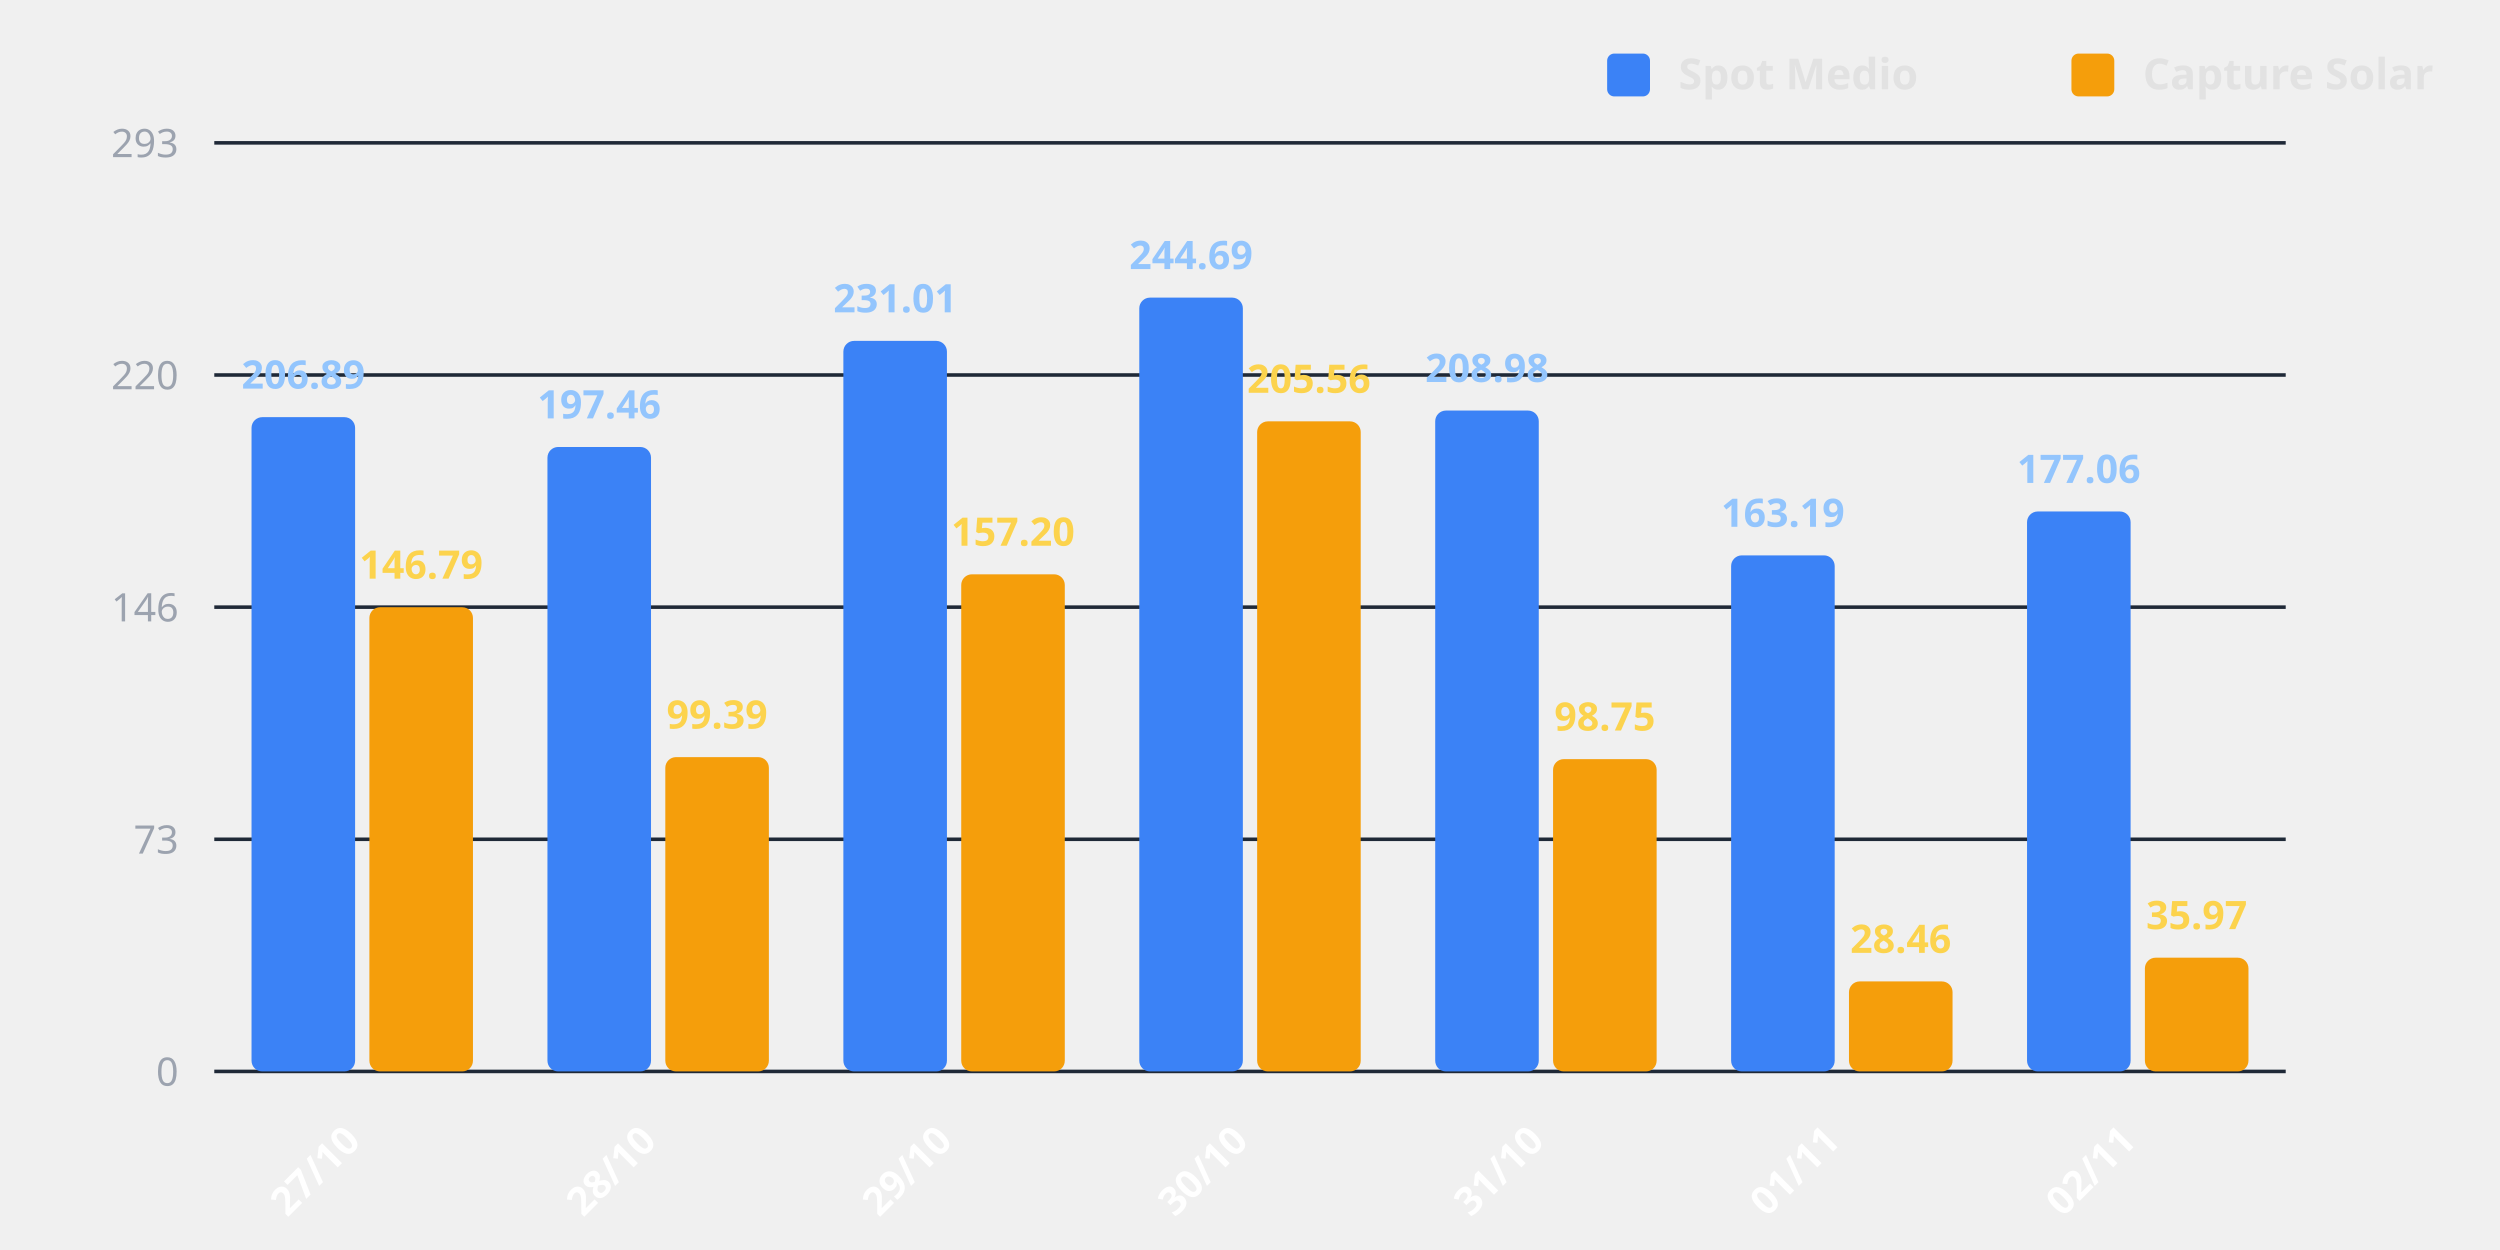
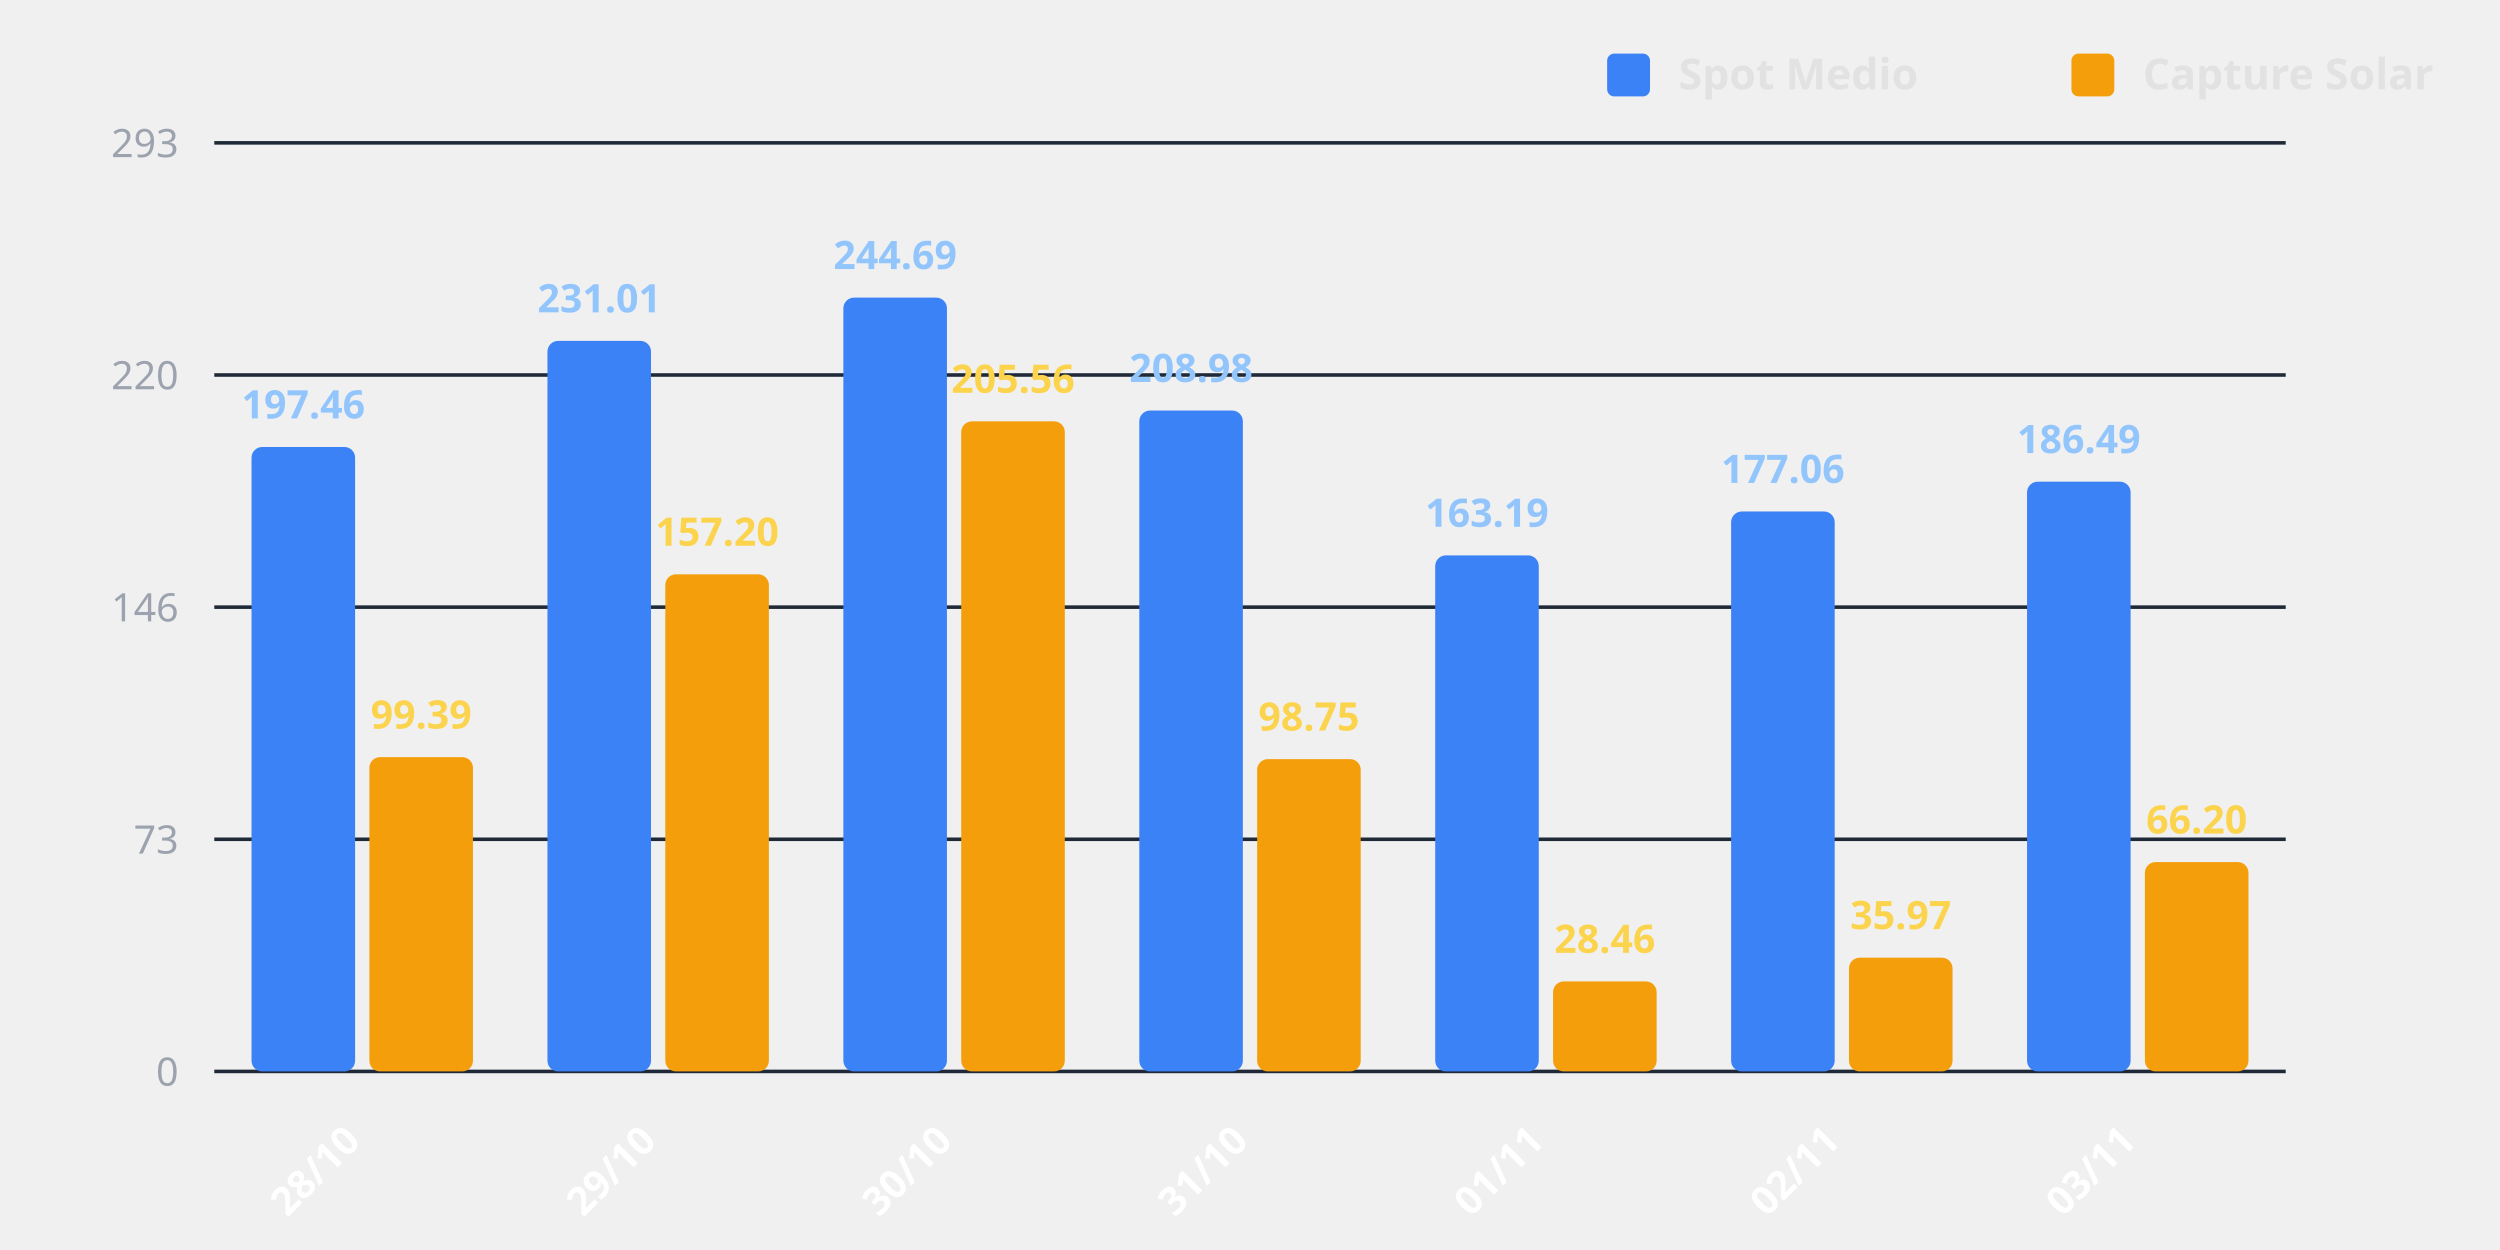
<svg xmlns="http://www.w3.org/2000/svg" viewBox="0 0 700 350" style="font-family: sans-serif; background-color: #0b0f19;">
  <rect x="450" y="15" width="12" height="12" fill="#3b82f6" rx="2" />
  <text x="470" y="25" font-size="12" fill="#e2e2e2" font-weight="bold">Spot Medio</text>
  <rect x="580" y="15" width="12" height="12" fill="#f59e0b" rx="2" />
  <text x="600" y="25" font-size="12" fill="#e2e2e2" font-weight="bold">Capture Solar</text>
  <line x1="60" y1="300.0" x2="640" y2="300.0" stroke="#1f2937" stroke-width="1" />
  <text x="50" y="304.0" text-anchor="end" font-size="11" fill="#9ca3af">0</text>
  <line x1="60" y1="235.0" x2="640" y2="235.0" stroke="#1f2937" stroke-width="1" />
  <text x="50" y="239.0" text-anchor="end" font-size="11" fill="#9ca3af">73</text>
  <line x1="60" y1="170.0" x2="640" y2="170.0" stroke="#1f2937" stroke-width="1" />
  <text x="50" y="174.0" text-anchor="end" font-size="11" fill="#9ca3af">146</text>
  <line x1="60" y1="105.0" x2="640" y2="105.0" stroke="#1f2937" stroke-width="1" />
  <text x="50" y="109.0" text-anchor="end" font-size="11" fill="#9ca3af">220</text>
  <line x1="60" y1="40.0" x2="640" y2="40.0" stroke="#1f2937" stroke-width="1" />
  <text x="50" y="44.0" text-anchor="end" font-size="11" fill="#9ca3af">293</text>
-   <text x="101.429" y="320" text-anchor="end" transform="rotate(-45, 101.4286, 320)" font-size="11" font-weight="bold" fill="#ffffff">27/10</text>
-   <rect x="70.429" y="116.804" width="29.0" height="183.196" fill="#3b82f6" rx="3" />
-   <text x="84.929" y="108.804" text-anchor="middle" font-size="11" font-weight="bold" fill="#93c5fd">206.89</text>
-   <rect x="103.429" y="170.023" width="29.0" height="129.977" fill="#f59e0b" rx="3" />
-   <text x="117.929" y="162.023" text-anchor="middle" font-size="11" font-weight="bold" fill="#fcd34d">146.79</text>
-   <text x="184.286" y="320" text-anchor="end" transform="rotate(-45, 184.2857, 320)" font-size="11" font-weight="bold" fill="#ffffff">28/10</text>
-   <rect x="153.286" y="125.154" width="29.0" height="174.846" fill="#3b82f6" rx="3" />
-   <text x="167.786" y="117.154" text-anchor="middle" font-size="11" font-weight="bold" fill="#93c5fd">197.46</text>
-   <rect x="186.286" y="211.994" width="29.0" height="88.006" fill="#f59e0b" rx="3" />
-   <text x="200.786" y="203.994" text-anchor="middle" font-size="11" font-weight="bold" fill="#fcd34d">99.39</text>
-   <text x="267.143" y="320" text-anchor="end" transform="rotate(-45, 267.1429, 320)" font-size="11" font-weight="bold" fill="#ffffff">29/10</text>
-   <rect x="236.143" y="95.448" width="29.0" height="204.552" fill="#3b82f6" rx="3" />
-   <text x="250.643" y="87.448" text-anchor="middle" font-size="11" font-weight="bold" fill="#93c5fd">231.01</text>
-   <rect x="269.143" y="160.805" width="29.0" height="139.195" fill="#f59e0b" rx="3" />
-   <text x="283.643" y="152.805" text-anchor="middle" font-size="11" font-weight="bold" fill="#fcd34d">157.20</text>
-   <text x="350.0" y="320" text-anchor="end" transform="rotate(-45, 350.0, 320)" font-size="11" font-weight="bold" fill="#ffffff">30/10</text>
-   <rect x="319.0" y="83.333" width="29.0" height="216.667" fill="#3b82f6" rx="3" />
-   <text x="333.5" y="75.333" text-anchor="middle" font-size="11" font-weight="bold" fill="#93c5fd">244.69</text>
-   <rect x="352.0" y="117.981" width="29.0" height="182.019" fill="#f59e0b" rx="3" />
-   <text x="366.5" y="109.981" text-anchor="middle" font-size="11" font-weight="bold" fill="#fcd34d">205.56</text>
-   <text x="432.857" y="320" text-anchor="end" transform="rotate(-45, 432.8571, 320)" font-size="11" font-weight="bold" fill="#ffffff">31/10</text>
-   <rect x="401.857" y="114.957" width="29.0" height="185.043" fill="#3b82f6" rx="3" />
-   <text x="416.357" y="106.957" text-anchor="middle" font-size="11" font-weight="bold" fill="#93c5fd">208.98</text>
-   <rect x="434.857" y="212.556" width="29.0" height="87.444" fill="#f59e0b" rx="3" />
-   <text x="449.357" y="204.556" text-anchor="middle" font-size="11" font-weight="bold" fill="#fcd34d">98.75</text>
-   <text x="515.714" y="320" text-anchor="end" transform="rotate(-45, 515.7143, 320)" font-size="11" font-weight="bold" fill="#ffffff">01/11</text>
-   <rect x="484.714" y="155.503" width="29.0" height="144.497" fill="#3b82f6" rx="3" />
-   <text x="499.214" y="147.503" text-anchor="middle" font-size="11" font-weight="bold" fill="#93c5fd">163.19</text>
-   <rect x="517.714" y="274.798" width="29.0" height="25.202" fill="#f59e0b" rx="3" />
-   <text x="532.214" y="266.798" text-anchor="middle" font-size="11" font-weight="bold" fill="#fcd34d">28.46</text>
-   <text x="598.571" y="320" text-anchor="end" transform="rotate(-45, 598.5714, 320)" font-size="11" font-weight="bold" fill="#ffffff">02/11</text>
-   <rect x="567.571" y="143.215" width="29.0" height="156.785" fill="#3b82f6" rx="3" />
-   <text x="582.071" y="135.215" text-anchor="middle" font-size="11" font-weight="bold" fill="#93c5fd">177.06</text>
-   <rect x="600.571" y="268.153" width="29.0" height="31.847" fill="#f59e0b" rx="3" />
-   <text x="615.071" y="260.153" text-anchor="middle" font-size="11" font-weight="bold" fill="#fcd34d">35.97</text>
+   <text x="101.429" y="320" text-anchor="end" transform="rotate(-45, 101.4286, 320)" font-size="11" font-weight="bold" fill="#ffffff">28/10</text>
+   <rect x="70.429" y="125.154" width="29.0" height="174.846" fill="#3b82f6" rx="3" />
+   <text x="84.929" y="117.154" text-anchor="middle" font-size="11" font-weight="bold" fill="#93c5fd">197.46</text>
+   <rect x="103.429" y="211.994" width="29.0" height="88.006" fill="#f59e0b" rx="3" />
+   <text x="117.929" y="203.994" text-anchor="middle" font-size="11" font-weight="bold" fill="#fcd34d">99.39</text>
+   <text x="184.286" y="320" text-anchor="end" transform="rotate(-45, 184.2857, 320)" font-size="11" font-weight="bold" fill="#ffffff">29/10</text>
+   <rect x="153.286" y="95.448" width="29.0" height="204.552" fill="#3b82f6" rx="3" />
+   <text x="167.786" y="87.448" text-anchor="middle" font-size="11" font-weight="bold" fill="#93c5fd">231.01</text>
+   <rect x="186.286" y="160.805" width="29.0" height="139.195" fill="#f59e0b" rx="3" />
+   <text x="200.786" y="152.805" text-anchor="middle" font-size="11" font-weight="bold" fill="#fcd34d">157.20</text>
+   <text x="267.143" y="320" text-anchor="end" transform="rotate(-45, 267.1429, 320)" font-size="11" font-weight="bold" fill="#ffffff">30/10</text>
+   <rect x="236.143" y="83.333" width="29.0" height="216.667" fill="#3b82f6" rx="3" />
+   <text x="250.643" y="75.333" text-anchor="middle" font-size="11" font-weight="bold" fill="#93c5fd">244.69</text>
+   <rect x="269.143" y="117.981" width="29.0" height="182.019" fill="#f59e0b" rx="3" />
+   <text x="283.643" y="109.981" text-anchor="middle" font-size="11" font-weight="bold" fill="#fcd34d">205.56</text>
+   <text x="350.0" y="320" text-anchor="end" transform="rotate(-45, 350.0, 320)" font-size="11" font-weight="bold" fill="#ffffff">31/10</text>
+   <rect x="319.0" y="114.957" width="29.0" height="185.043" fill="#3b82f6" rx="3" />
+   <text x="333.5" y="106.957" text-anchor="middle" font-size="11" font-weight="bold" fill="#93c5fd">208.98</text>
+   <rect x="352.0" y="212.556" width="29.0" height="87.444" fill="#f59e0b" rx="3" />
+   <text x="366.5" y="204.556" text-anchor="middle" font-size="11" font-weight="bold" fill="#fcd34d">98.75</text>
+   <text x="432.857" y="320" text-anchor="end" transform="rotate(-45, 432.8571, 320)" font-size="11" font-weight="bold" fill="#ffffff">01/11</text>
+   <rect x="401.857" y="155.503" width="29.0" height="144.497" fill="#3b82f6" rx="3" />
+   <text x="416.357" y="147.503" text-anchor="middle" font-size="11" font-weight="bold" fill="#93c5fd">163.19</text>
+   <rect x="434.857" y="274.798" width="29.0" height="25.202" fill="#f59e0b" rx="3" />
+   <text x="449.357" y="266.798" text-anchor="middle" font-size="11" font-weight="bold" fill="#fcd34d">28.46</text>
+   <text x="515.714" y="320" text-anchor="end" transform="rotate(-45, 515.7143, 320)" font-size="11" font-weight="bold" fill="#ffffff">02/11</text>
+   <rect x="484.714" y="143.215" width="29.0" height="156.785" fill="#3b82f6" rx="3" />
+   <text x="499.214" y="135.215" text-anchor="middle" font-size="11" font-weight="bold" fill="#93c5fd">177.06</text>
+   <rect x="517.714" y="268.153" width="29.0" height="31.847" fill="#f59e0b" rx="3" />
+   <text x="532.214" y="260.153" text-anchor="middle" font-size="11" font-weight="bold" fill="#fcd34d">35.97</text>
+   <text x="598.571" y="320" text-anchor="end" transform="rotate(-45, 598.5714, 320)" font-size="11" font-weight="bold" fill="#ffffff">03/11</text>
+   <rect x="567.571" y="134.87" width="29.0" height="165.13" fill="#3b82f6" rx="3" />
+   <text x="582.071" y="126.87" text-anchor="middle" font-size="11" font-weight="bold" fill="#93c5fd">186.49</text>
+   <rect x="600.571" y="241.384" width="29.0" height="58.616" fill="#f59e0b" rx="3" />
+   <text x="615.071" y="233.384" text-anchor="middle" font-size="11" font-weight="bold" fill="#fcd34d">66.20</text>
</svg>
